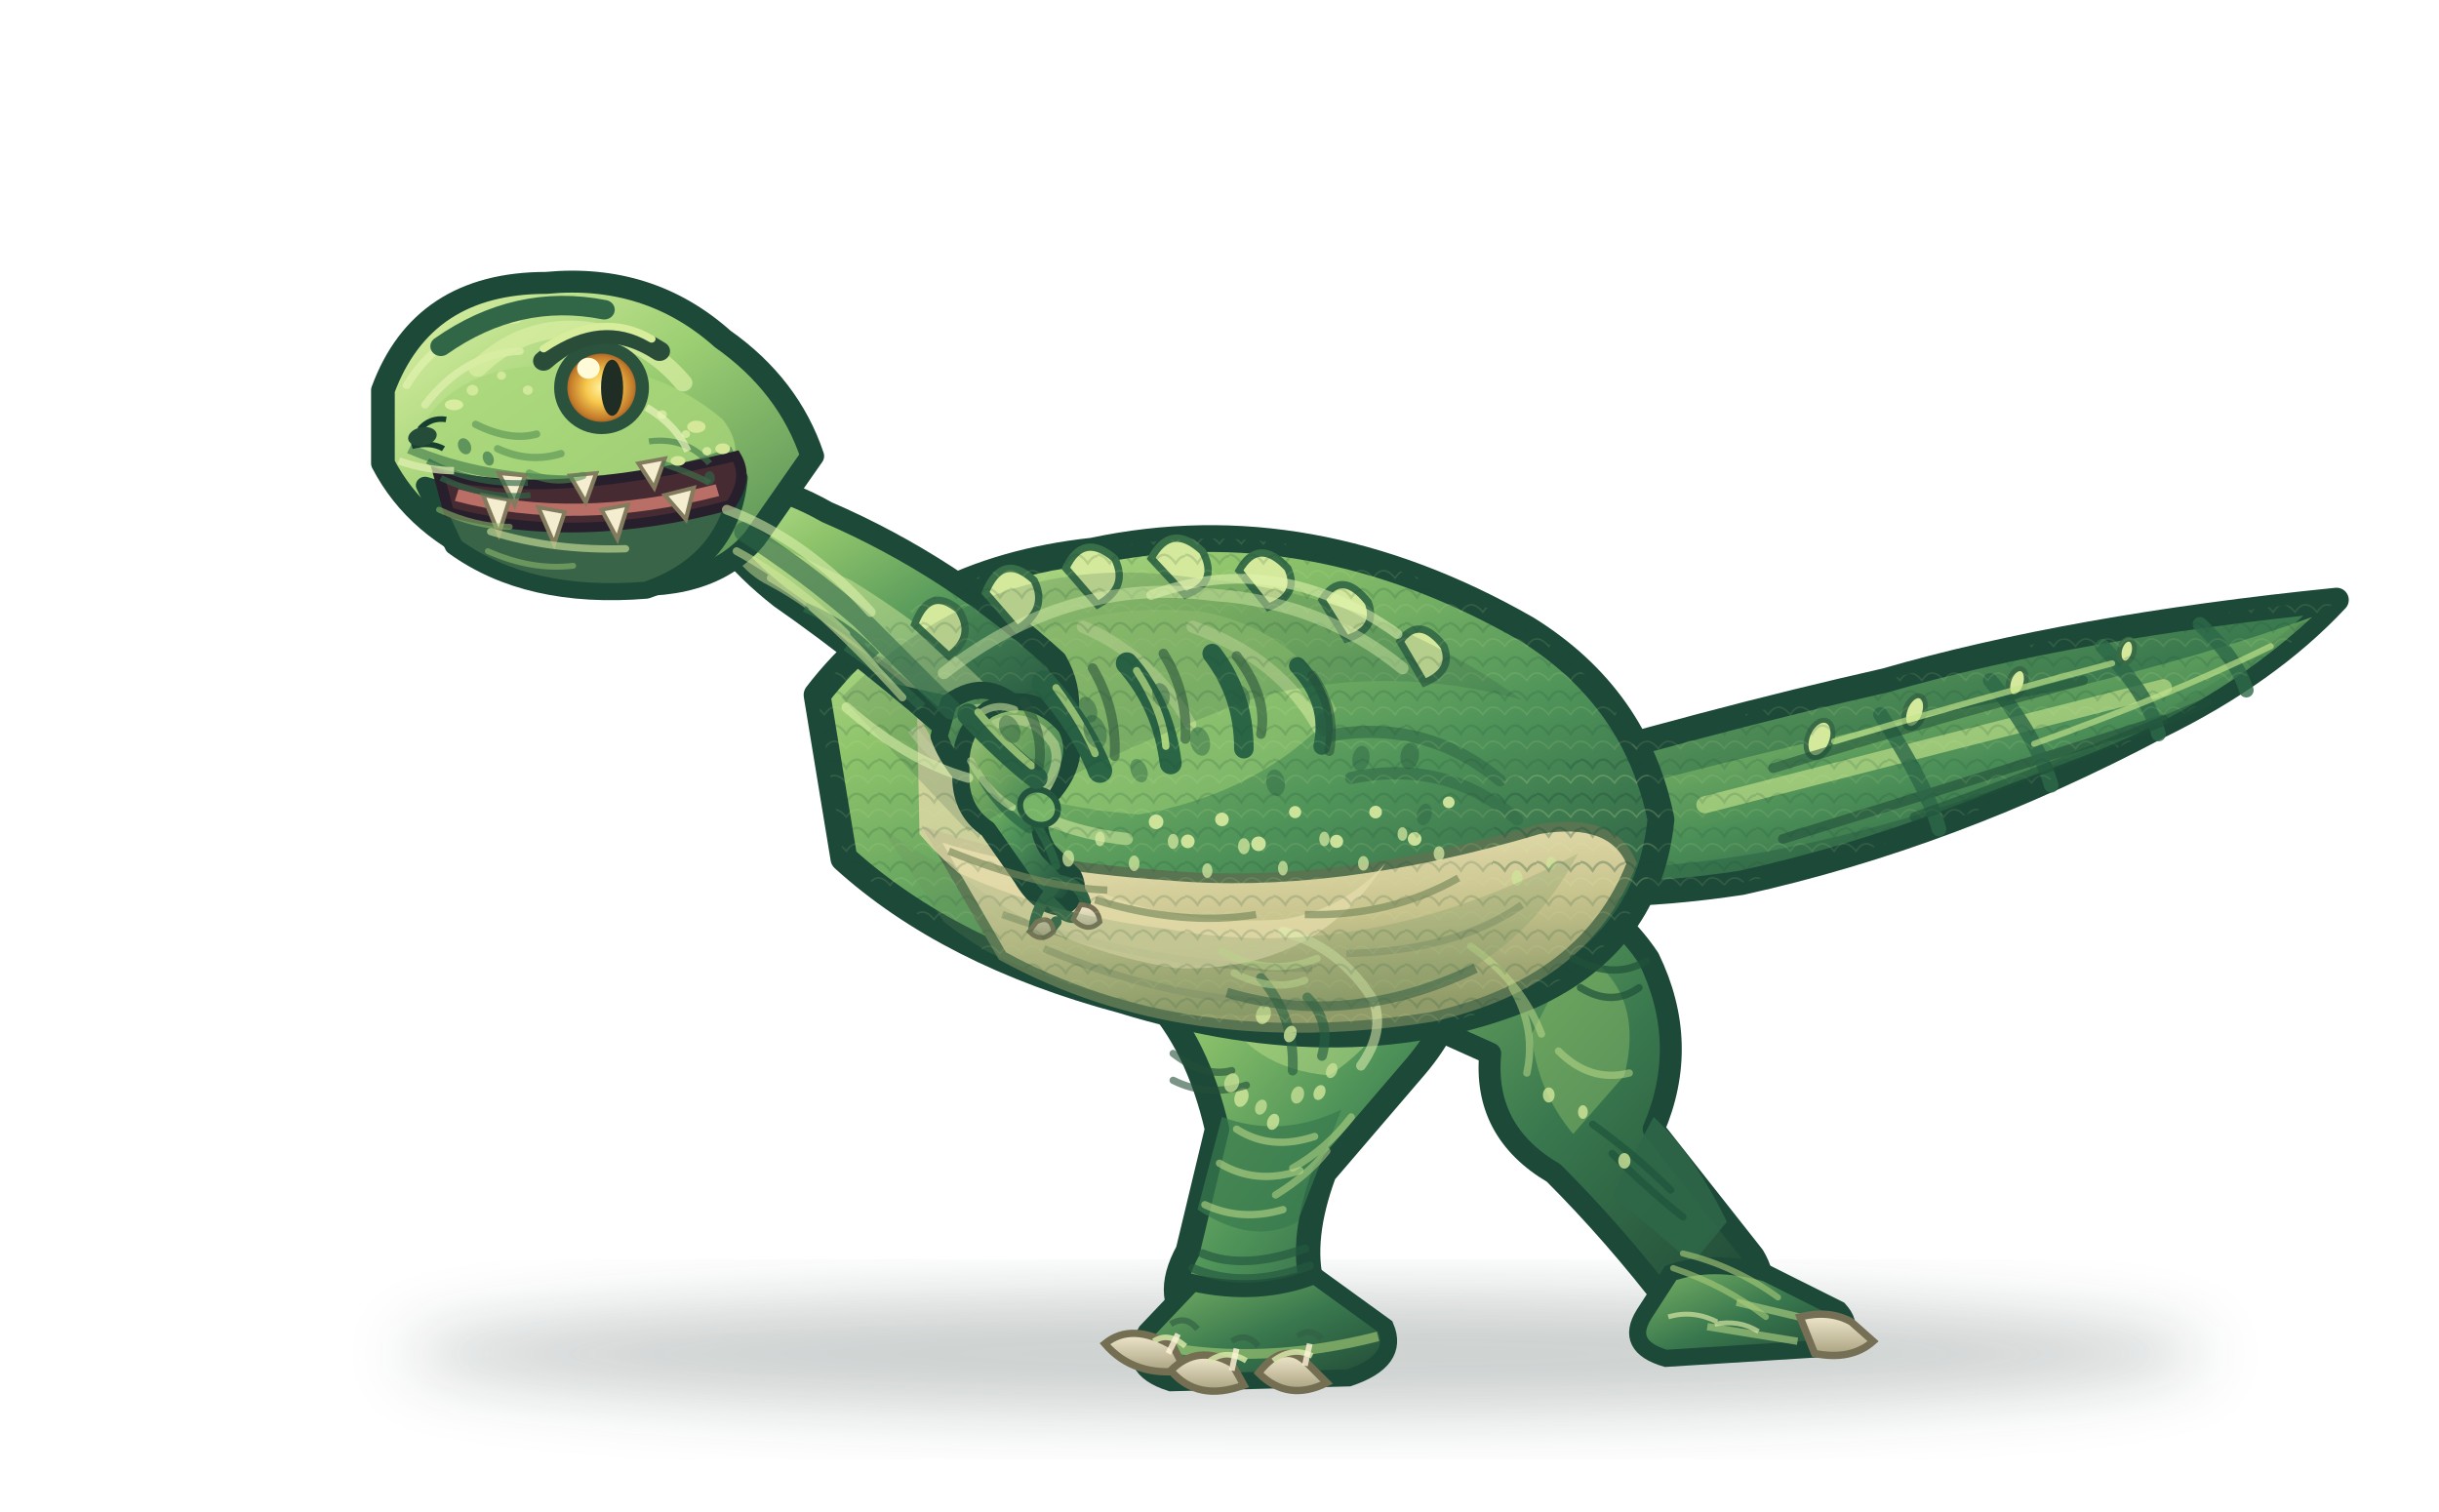
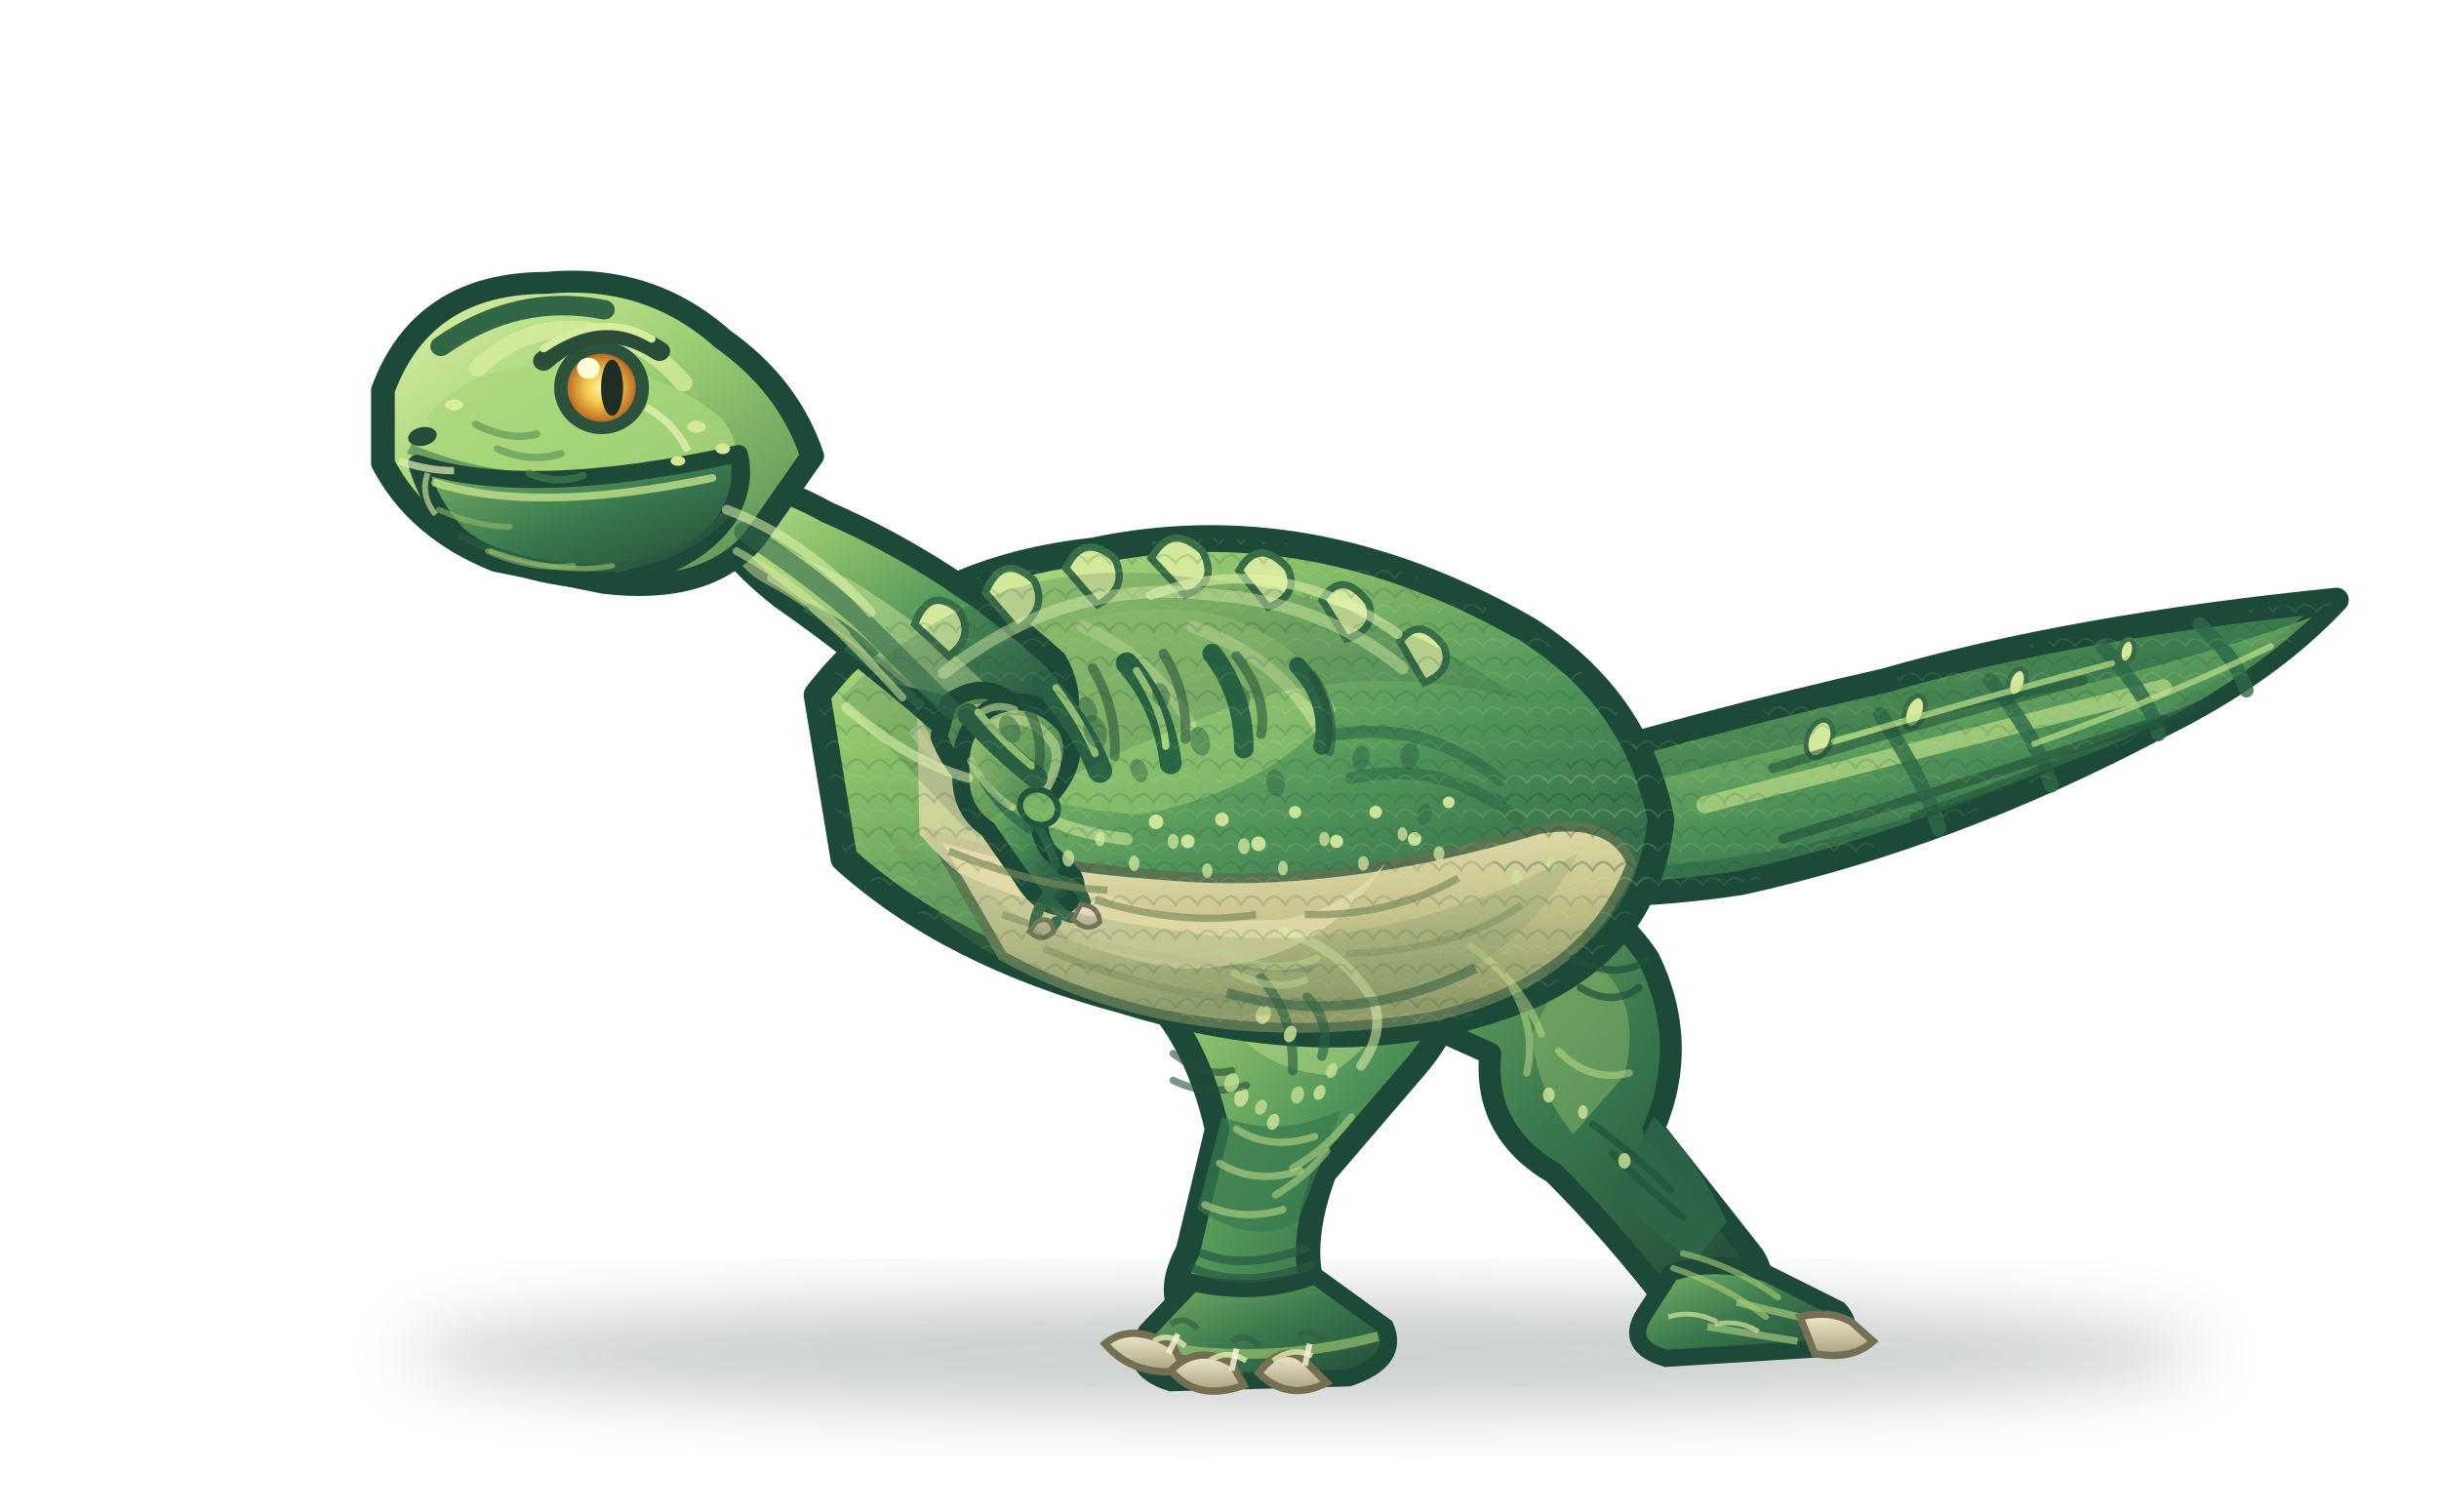
<svg xmlns="http://www.w3.org/2000/svg" viewBox="0 0 1000 620" role="img" aria-labelledby="title desc">
  <defs>
    <linearGradient id="hide" x1="0" y1="0" x2=".8" y2="1">
      <stop stop-color="#c8e99a" />
      <stop offset=".28" stop-color="#8fc46b" />
      <stop offset=".62" stop-color="#4f9359" />
      <stop offset="1" stop-color="#245440" />
    </linearGradient>
    <linearGradient id="hideDark" x1="0" y1="0" x2="1" y2="1">
      <stop stop-color="#7eb766" />
      <stop offset=".52" stop-color="#39784e" />
      <stop offset="1" stop-color="#204735" />
    </linearGradient>
    <linearGradient id="belly" x1="0" y1="0" x2=".3" y2="1">
      <stop stop-color="#f1e6bb" />
      <stop offset=".55" stop-color="#c9c58f" />
      <stop offset="1" stop-color="#8f9b68" />
    </linearGradient>
    <linearGradient id="face" x1="0" y1="0" x2="1" y2="1">
      <stop stop-color="#e2f4aa" />
      <stop offset=".45" stop-color="#9dcf73" />
      <stop offset="1" stop-color="#4d8752" />
    </linearGradient>
    <linearGradient id="claw" x1="0" y1="0" x2="0" y2="1">
      <stop stop-color="#f2e9ce" />
      <stop offset="1" stop-color="#a8a17f" />
    </linearGradient>
    <radialGradient id="amber">
      <stop stop-color="#fff2a5" />
      <stop offset=".38" stop-color="#f7c94d" />
      <stop offset=".78" stop-color="#c37a2a" />
      <stop offset="1" stop-color="#694525" />
    </radialGradient>
    <filter id="shadow" x="-20%" y="-30%" width="140%" height="170%">
      <feGaussianBlur stdDeviation="13" />
    </filter>
    <clipPath id="bodyClip">
      <path d="M335 285 Q374 234 448 226 Q537 207 626 258 Q671 286 681 336 Q676 386 628 408 Q554 439 460 410 Q389 391 346 352Z" />
    </clipPath>
    <pattern id="scaleTexture" width="18" height="14" patternUnits="userSpaceOnUse">
      <path d="M-4 7 Q0 0 5 7 Q9 0 14 7 Q18 1 22 7" fill="none" stroke="#174a34" stroke-width="1" opacity=".26" />
      <path d="M-4 13 Q0 7 5 13 Q9 7 14 13 Q18 7 22 13" fill="none" stroke="#d4e99b" stroke-width=".7" opacity=".2" />
    </pattern>
    <clipPath id="coeloTailClip">
      <path d="M614 321 Q702 295 773 279 Q849 257 958 246 Q930 276 885 298 Q800 343 714 362 Q654 371 611 363Z" />
    </clipPath>
  </defs>
  <ellipse cx="535" cy="555" rx="370" ry="24" fill="#192b28" opacity=".22" filter="url(#shadow)" />
  <path d="M593 356 Q650 354 676 393 Q693 428 678 463 L719 515 Q728 530 713 537 L685 536 Q662 506 637 481 Q608 464 611 432 L562 410Z" fill="url(#hideDark)" stroke="#1d4938" stroke-width="9" stroke-linejoin="round" />
  <path d="M646 389 Q675 405 666 441 L645 465 Q630 447 628 424Z" fill="#8abd68" opacity=".48" />
  <path d="M678 458 Q695 474 708 501 L694 518 L661 490Z" fill="#2e6648" opacity=".9" />
  <path d="M685 522 Q702 516 724 522 L754 537 Q763 547 747 553 L683 557 Q666 552 674 539Z" fill="url(#hideDark)" stroke="#1d4938" stroke-width="7" />
  <path d="M712 534 L746 542 M700 544 L737 550" stroke="#b2d384" stroke-width="3" opacity=".6" />
  <path d="M738 540 Q750 537 759 542 L768 550 Q759 558 744 555Z" fill="url(#claw)" stroke="#756f55" stroke-width="3" />
  <path d="M614 321 Q702 295 773 279 Q849 257 958 246 Q930 276 885 298 Q800 343 714 362 Q654 371 611 363Z" fill="url(#hideDark)" stroke="#1d4938" stroke-width="10" stroke-linejoin="round" />
  <path d="M645 329 Q755 299 845 283 Q904 269 948 253 Q907 291 849 312 Q741 355 657 356Z" fill="url(#hide)" opacity=".82" />
  <path d="M699 330 Q796 305 887 282" fill="none" stroke="#c1e28b" stroke-width="7" stroke-linecap="round" opacity=".65" />
  <path d="M731 344 Q812 319 887 295" fill="none" stroke="#24533c" stroke-width="4" stroke-linecap="round" opacity=".65" />
  <path d="M771 293 Q790 322 795 340 M816 279 Q835 302 841 322 M862 265 Q881 285 885 301 M902 256 Q917 270 921 283" fill="none" stroke="#2c6847" stroke-width="6" stroke-linecap="round" opacity=".8" />
  <g fill="#d4e99b" stroke="#386b46" stroke-width="2">
    <ellipse cx="746" cy="303" rx="5" ry="8" transform="rotate(22 746 303)" />
    <ellipse cx="785" cy="292" rx="4" ry="7" transform="rotate(20 785 292)" />
    <ellipse cx="827" cy="280" rx="3.5" ry="6" transform="rotate(18 827 280)" />
    <ellipse cx="872" cy="267" rx="3" ry="5" transform="rotate(14 872 267)" />
  </g>
  <path d="M514 354 Q566 339 592 375 Q608 406 579 439 L543 481 Q533 508 538 527 Q540 543 523 548 L490 544 Q476 533 487 513 L499 463 Q491 428 472 408Z" fill="url(#hide)" stroke="#1d4938" stroke-width="10" stroke-linejoin="round" />
  <path d="M512 376 Q551 362 576 390 Q575 421 545 441 Q512 438 500 412Z" fill="#c0df8b" opacity=".47" />
  <path d="M501 458 Q525 467 550 455 L532 501 Q514 511 491 496Z" fill="#38794d" opacity=".7" />
  <path d="M489 526 Q516 532 539 523 L568 544 Q574 558 553 565 L480 567 Q461 561 470 546Z" fill="url(#hideDark)" stroke="#1d4938" stroke-width="7" />
  <path d="M476 552 Q518 560 565 548" fill="none" stroke="#a8ce78" stroke-width="4" opacity=".6" />
  <g fill="url(#claw)" stroke="#746e53" stroke-width="3">
    <path d="M481 552 Q464 542 453 551 Q465 565 486 562Z" />
    <path d="M505 559 Q491 551 480 562 Q491 575 510 568Z" />
    <path d="M535 558 Q526 550 516 563 Q528 575 544 567Z" />
  </g>
  <path d="M335 285 Q374 234 448 226 Q537 207 626 258 Q671 286 681 336 Q676 386 628 408 Q554 439 460 410 Q389 391 346 352Z" fill="url(#hide)" stroke="#1d4938" stroke-width="11" stroke-linejoin="round" />
  <path d="M382 342 Q420 355 479 359 Q547 365 631 340 Q661 335 669 354 Q650 403 587 417 Q486 433 411 392Z" fill="url(#belly)" stroke="#597451" stroke-width="4" />
  <path d="M411 375 Q476 398 538 397 M428 389 Q483 412 533 411 M552 391 Q597 390 624 371" fill="none" stroke="#8f996d" stroke-width="3" opacity=".7" />
  <path d="M386 288 Q427 244 494 251 Q532 259 548 291 Q518 325 467 334 Q416 330 382 310Z" fill="#a9d77b" opacity=".45" />
  <path d="M444 257 Q472 269 488 297 M489 257 Q525 270 541 299 M397 318 Q429 341 462 344" fill="none" stroke="#d1e99c" stroke-width="5" stroke-linecap="round" opacity=".58" />
  <path d="M543 302 Q584 294 615 320 M554 319 Q593 311 622 336" fill="none" stroke="#326d48" stroke-width="5" stroke-linecap="round" opacity=".65" />
  <path d="M376 292 Q391 322 424 350 Q465 381 526 377 Q551 373 568 354 Q539 399 482 397 Q415 386 377 342Z" fill="#e4dba9" opacity=".8" />
  <path d="M394 304 Q356 270 320 245 Q292 223 285 200 Q309 193 339 210 Q390 232 433 271 Q445 292 428 314Z" fill="url(#hide)" stroke="#1d4938" stroke-width="9" stroke-linejoin="round" />
  <path d="M365 280 Q338 252 315 240 Q299 232 294 211 Q323 226 349 238 Q387 261 414 291Z" fill="#d0e99a" opacity=".48" />
  <path d="M330 249 Q347 256 359 269 M347 265 Q366 278 378 290" stroke="#2e6947" stroke-width="4" fill="none" opacity=".7" />
  <path d="M374 299 Q389 320 416 326" stroke="#e2e9b5" stroke-width="4" fill="none" opacity=".55" />
  <g transform="translate(238 180) scale(1.08 1) translate(-238 -180)">
    <path d="M163 160 Q178 116 225 116 Q264 112 292 139 Q317 158 326 187 L304 221 Q286 244 247 239 L206 230 Q176 217 163 190Z" fill="url(#face)" stroke="#1d4938" stroke-width="9" stroke-linejoin="round" />
    <path d="M180 171 Q195 149 229 150 Q266 148 292 172 Q303 187 289 202 Q261 218 219 212 L184 198Z" fill="#a9d77b" opacity=".75" />
    <path d="M173 184 Q201 197 238 197 Q269 197 296 185" fill="none" stroke="#3e764b" stroke-width="4" opacity=".6" />
-     <path d="M179 199 Q227 215 298 196 Q295 230 263 242 Q218 246 190 224Z" fill="#3a6447" stroke="#1d4938" stroke-width="7" stroke-linejoin="round" />
-     <path d="M184 194 Q224 206 297 187 Q302 196 295 207 Q237 224 188 210Z" fill="#462b32" stroke="#271f2b" stroke-width="4" />
-     <path d="M191 203 Q236 216 290 201" fill="none" stroke="#d77f73" stroke-width="5" opacity=".8" />
-     <g fill="#f4edcf" stroke="#827b5e" stroke-width="1.6">
-       <path d="M201 203 L211 205 L207 219Z" />
-       <path d="M222 208 L232 210 L228 223Z" />
-       <path d="M246 209 L256 207 L252 221Z" />
-       <path d="M270 203 L281 200 L278 213Z" />
-       <path d="M207 194 L217 195 L213 207Z" />
-       <path d="M234 195 L244 194 L240 206Z" />
-       <path d="M260 190 L270 188 L266 200Z" />
-     </g>
-     <path d="M172 158 Q186 133 214 131 M179 166 Q194 145 215 144" fill="none" stroke="#e4f3b0" stroke-width="3" stroke-linecap="round" opacity=".64" />
-     <path d="M180 189 Q197 199 218 198 M185 196 Q203 205 219 203" fill="none" stroke="#2e6946" stroke-width="2.4" opacity=".65" />
-     <path d="M264 181 Q278 179 287 190 M269 190 Q280 194 287 198" fill="none" stroke="#3f784b" stroke-width="2.5" opacity=".6" />
-     <path d="M204 218 Q228 226 255 225" fill="none" stroke="#d5e8a0" stroke-width="3" stroke-linecap="round" opacity=".6" />
-     <path d="M177 176 Q181 171 187 172 M174 183 Q181 181 186 184" fill="none" stroke="#173f30" stroke-width="2.3" />
-     <g fill="#d8eca1" opacity=".85">
-       <circle cx="197" cy="160" r="2.2" />
-       <circle cx="208" cy="154" r="1.7" />
-       <circle cx="218" cy="160" r="1.9" />
-       <circle cx="226" cy="149" r="1.5" />
-       <circle cx="269" cy="170" r="1.8" />
-       <circle cx="278" cy="178" r="1.6" />
-       <circle cx="286" cy="185" r="1.7" />
-     </g>
-     <g fill="#2d6947" opacity=".6">
-       <ellipse cx="194" cy="183" rx="2.4" ry="3.4" transform="rotate(-20 194 183)" />
-       <ellipse cx="203" cy="188" rx="2" ry="3" transform="rotate(-18 203 188)" />
-       <ellipse cx="287" cy="196" rx="2" ry="2.8" />
-     </g>
+     <path d="M176 190 Q218 205 298 186 Q301 198 294 212 Q282 231 253 238 Q216 239 192 220 Q181 208 176 190Z" fill="url(#hideDark)" stroke="#1d4938" stroke-width="7" stroke-linejoin="round" />
+     <path d="M176 190 Q220 204 298 186" fill="none" stroke="#1d4938" stroke-width="4.4" stroke-linecap="round" />
+     <path d="M183 198 Q221 211 288 196" fill="none" stroke="#c5e38d" stroke-width="3.2" stroke-linecap="round" opacity=".78" />
+     <path d="M193 220 Q225 237 260 231 Q281 226 293 211" fill="none" stroke="#275b40" stroke-width="3" stroke-linecap="round" opacity=".74" />
+     <path d="M204 226 Q230 236 250 232" fill="none" stroke="#9ac66f" stroke-width="2.2" stroke-linecap="round" opacity=".6" />
+     <path d="M180 194 Q177 203 183 211" fill="none" stroke="#e1efa9" stroke-width="2.2" opacity=".6" />
    <path d="M199 151 Q221 128 252 138 Q267 144 277 157" fill="none" stroke="#d8eda2" stroke-width="7" stroke-linecap="round" opacity=".75" />
    <path d="M185 142 Q214 120 247 127" fill="none" stroke="#316747" stroke-width="8" stroke-linecap="round" />
    <ellipse cx="246" cy="159" rx="15.5" ry="16.5" fill="url(#amber)" stroke="#2a523d" stroke-width="5" />
    <ellipse cx="250" cy="159" rx="4.2" ry="11.5" fill="#202d25" />
    <ellipse cx="241" cy="151" rx="4.3" ry="4.3" fill="#fffbd8" />
    <path d="M224 148 Q245 128 268 144" fill="none" stroke="#294d39" stroke-width="8" stroke-linecap="round" />
    <path d="M224 143 Q246 127 265 139" fill="none" stroke="#d7ed9c" stroke-width="3" stroke-linecap="round" />
    <ellipse cx="178" cy="179" rx="5.5" ry="3.8" fill="#244c39" transform="rotate(-14 178 179)" />
    <ellipse cx="190" cy="166" rx="3.5" ry="2.2" fill="#d9eda1" />
    <path d="M169 189 Q180 193 190 193" stroke="#e3f0b3" stroke-width="3" fill="none" opacity=".7" />
    <g fill="#d5e89a">
      <ellipse cx="282" cy="175" rx="3.5" ry="2.5" />
      <ellipse cx="292" cy="184" rx="2.8" ry="2.2" />
      <ellipse cx="275" cy="189" rx="2.8" ry="2" />
    </g>
  </g>
  <path d="M389 288 Q406 276 420 293 Q428 306 418 321 L406 328 Q391 318 385 302Z" fill="url(#hideDark)" stroke="#1d4938" stroke-width="7" stroke-linejoin="round" />
  <path d="M397 292 Q407 287 414 300" fill="none" stroke="#c7e69a" stroke-width="4" stroke-linecap="round" opacity=".7" />
  <path d="M405 291 Q423 282 437 298 Q444 311 431 326 Q422 337 430 349 L440 359 Q444 367 436 372 Q426 372 419 360 L405 340 Q393 332 394 316 Q393 300 405 291Z" fill="url(#hide)" stroke="#1d4938" stroke-width="7" stroke-linejoin="round" />
  <path d="M408 297 Q422 291 432 305 Q436 314 426 327" fill="none" stroke="#d4eda0" stroke-width="4" stroke-linecap="round" opacity=".7" />
  <path d="M403 320 Q411 333 422 340 M421 332 Q430 345 433 355" fill="none" stroke="#2d6947" stroke-width="3.5" stroke-linecap="round" opacity=".78" />
  <ellipse cx="426" cy="331" rx="8" ry="7" transform="rotate(30 426 331)" fill="#78b568" stroke="#24563e" stroke-width="2.5" />
  <path d="M434 361 Q443 362 445 370 Q443 379 436 375 L429 368Z M431 365 Q425 372 424 380 Q428 385 433 378" fill="none" stroke="#2d6245" stroke-width="4.5" stroke-linecap="round" />
  <path d="M443 371 Q450 371 451 378 Q446 383 440 377Z M425 378 Q431 375 432 382 Q427 387 422 382Z" fill="url(#claw)" stroke="#756f55" stroke-width="2" />
  <path d="M398 296 Q406 287 416 291 M398 312 Q405 325 415 331" fill="none" stroke="#d4eda0" stroke-width="3" stroke-linecap="round" opacity=".65" />
  <g fill="#d4e99b" stroke="#386e48" stroke-width="3">
    <path d="M375 256 Q381 240 393 250 Q400 261 389 269Z" />
    <path d="M404 243 Q411 226 424 238 Q430 250 417 258Z" />
    <path d="M437 233 Q444 218 457 229 Q463 241 450 248Z" />
    <path d="M472 229 Q480 214 493 226 Q500 239 486 244Z" />
    <path d="M508 234 Q516 220 528 233 Q533 244 520 249Z" />
    <path d="M542 246 Q550 233 561 247 Q565 258 552 262Z" />
    <path d="M574 263 Q582 252 592 265 Q596 275 584 280Z" />
  </g>
  <g fill="none" stroke-linecap="round">
    <path d="M397 293 Q412 309 425 319" stroke="#2b6545" stroke-width="9" />
    <path d="M428 280 Q444 298 451 316" stroke="#2a6545" stroke-width="10" />
    <path d="M462 272 Q477 289 480 313" stroke="#2a6545" stroke-width="9" />
    <path d="M497 268 Q510 285 510 307" stroke="#2a6545" stroke-width="8" />
    <path d="M532 273 Q546 288 542 306" stroke="#2a6545" stroke-width="7" />
    <path d="M401 292 Q412 305 423 314" stroke="#a8d37b" stroke-width="3" />
    <path d="M433 282 Q444 297 449 309" stroke="#a8d37b" stroke-width="3" />
    <path d="M466 275 Q477 292 478 306" stroke="#a8d37b" stroke-width="3" />
  </g>
  <g fill="#d7e99f" opacity=".92">
    <circle cx="474" cy="337" r="3" />
    <circle cx="487" cy="345" r="2.8" />
    <circle cx="501" cy="336" r="2.8" />
    <circle cx="516" cy="346" r="3" />
    <circle cx="531" cy="333" r="2.5" />
    <circle cx="548" cy="345" r="2.7" />
    <circle cx="564" cy="333" r="2.6" />
    <circle cx="580" cy="344" r="2.8" />
    <circle cx="594" cy="329" r="2.4" />
  </g>
  <g fill="none" stroke-linecap="round" stroke-linejoin="round">
    <path d="M526 382 Q549 388 563 410 Q568 423 558 437" stroke="#e1efae" stroke-width="4" opacity=".55" />
    <path d="M517 401 Q531 417 530 439 M536 409 Q546 419 542 433" stroke="#275f42" stroke-width="4" opacity=".65" />
    <path d="M507 463 Q521 472 539 466 M500 477 Q515 486 533 480 M494 494 Q509 501 526 496" stroke="#c6e08d" stroke-width="3" opacity=".54" />
    <path d="M493 514 Q510 521 535 512 M489 520 Q510 529 537 519" stroke="#24593f" stroke-width="3.5" opacity=".68" />
    <path d="M603 388 Q624 403 632 424 M620 405 Q630 422 626 440 M639 431 Q652 444 668 440" stroke="#c7e28e" stroke-width="3" opacity=".48" />
    <path d="M653 461 Q671 474 685 488 M661 473 Q676 488 690 499" stroke="#1e543a" stroke-width="3" opacity=".7" />
    <path d="M690 514 Q711 519 729 532 M686 520 Q707 527 724 540" stroke="#a9cc78" stroke-width="2.5" opacity=".6" />
  </g>
  <g fill="#d5e99c" opacity=".78">
    <ellipse cx="518" cy="416" rx="3" ry="4" transform="rotate(18 518 416)" />
    <ellipse cx="529" cy="424" rx="2.5" ry="3.5" transform="rotate(20 529 424)" />
    <ellipse cx="509" cy="450" rx="2.8" ry="4" transform="rotate(18 509 450)" />
    <ellipse cx="522" cy="460" rx="2.4" ry="3.4" transform="rotate(20 522 460)" />
    <ellipse cx="541" cy="448" rx="2.3" ry="3.2" transform="rotate(25 541 448)" />
    <ellipse cx="635" cy="449" rx="2.4" ry="3.1" />
    <ellipse cx="649" cy="456" rx="2" ry="2.8" />
    <ellipse cx="666" cy="476" rx="2.5" ry="3.2" />
  </g>
  <path d="M473 550 Q479 546 486 552 M496 558 Q503 553 511 558 M522 558 Q530 552 538 556" fill="none" stroke="#d7e6a8" stroke-width="2.3" opacity=".85" />
  <path d="M684 540 Q694 537 704 542 M703 543 Q713 541 721 546" fill="none" stroke="#d1e2a0" stroke-width="2" opacity=".72" />
  <path d="M480 543 Q486 539 491 545 M505 550 Q511 546 516 552 M532 548 Q537 544 542 549" fill="none" stroke="#315f43" stroke-width="2.5" opacity=".65" />
  <g fill="#2b6545" opacity=".46">
    <ellipse cx="449" cy="300" rx="4.5" ry="7" transform="rotate(-18 449 300)" />
    <ellipse cx="467" cy="316" rx="3.3" ry="5" transform="rotate(-22 467 316)" />
    <ellipse cx="492" cy="304" rx="4" ry="6" transform="rotate(-15 492 304)" />
    <ellipse cx="523" cy="321" rx="3.8" ry="5.5" transform="rotate(-10 523 321)" />
    <ellipse cx="558" cy="311" rx="3.5" ry="5.2" transform="rotate(10 558 311)" />
    <ellipse cx="584" cy="334" rx="3" ry="4.5" transform="rotate(15 584 334)" />
  </g>
  <g fill="none" stroke-linecap="round">
    <path d="M501 390 Q520 401 540 393 M506 399 Q522 407 535 402" stroke="#d1e69a" stroke-width="3" opacity=".54" />
    <path d="M481 432 Q494 442 505 439 M481 443 Q495 450 511 445" stroke="#224f39" stroke-width="3" opacity=".6" />
    <path d="M530 479 Q544 471 554 458 M523 490 Q536 482 544 472" stroke="#c2de8b" stroke-width="3" opacity=".5" />
    <path d="M645 393 Q662 402 675 394 M648 405 Q661 413 672 405" stroke="#1f5139" stroke-width="3" opacity=".7" />
    <path d="M180 209 Q195 216 209 216 M200 226 Q218 234 235 232" stroke="#91bd6d" stroke-width="2.4" opacity=".55" />
  </g>
  <g fill="#cfe59a" opacity=".72">
    <ellipse cx="505" cy="444" rx="3" ry="4" transform="rotate(16 505 444)" />
    <ellipse cx="517" cy="454" rx="2.3" ry="3.2" transform="rotate(22 517 454)" />
    <ellipse cx="532" cy="449" rx="2.6" ry="3.6" transform="rotate(17 532 449)" />
    <ellipse cx="546" cy="439" rx="2.2" ry="3.2" transform="rotate(22 546 439)" />
    <ellipse cx="622" cy="360" rx="2.2" ry="3.2" />
    <ellipse cx="636" cy="354" rx="2" ry="2.7" />
  </g>
  <rect x="330" y="215" width="360" height="230" fill="url(#scaleTexture)" clip-path="url(#bodyClip)" opacity=".62" />
  <rect x="610" y="240" width="360" height="145" fill="url(#scaleTexture)" clip-path="url(#coeloTailClip)" opacity=".58" />
  <g clip-path="url(#bodyClip)">
    <path d="M345 286 Q405 224 490 237 Q563 243 624 287 Q570 272 515 286 Q447 311 397 341Z" fill="#204a39" opacity=".17" />
    <path d="M361 339 Q406 372 479 381 Q560 396 647 350 Q620 401 564 411 Q455 431 387 378Z" fill="#6a8e5c" opacity=".22" />
    <path d="M387 276 Q438 236 498 244 Q542 247 575 274" fill="none" stroke="#e0f2ae" stroke-width="5" stroke-linecap="round" opacity=".42" />
    <path d="M389 349 Q426 364 454 365 M449 369 Q485 380 515 375 M535 375 Q570 376 598 360" fill="none" stroke="#77885a" stroke-width="3" opacity=".65" />
    <path d="M420 288 Q428 301 426 314 M448 274 Q458 291 457 310 M477 268 Q487 284 486 303 M507 269 Q520 286 517 301 M538 277 Q548 291 545 308" fill="none" stroke="#244f39" stroke-width="4" stroke-linecap="round" opacity=".55" />
    <g fill="#d8eaa2" opacity=".72">
      <ellipse cx="438" cy="352" rx="2.4" ry="3.4" />
      <ellipse cx="451" cy="344" rx="2" ry="3" />
      <ellipse cx="465" cy="354" rx="2.2" ry="3.2" />
      <ellipse cx="481" cy="345" rx="2.2" ry="3.1" />
      <ellipse cx="495" cy="357" rx="2.1" ry="3" />
      <ellipse cx="510" cy="347" rx="2.4" ry="3.3" />
      <ellipse cx="526" cy="356" rx="2" ry="3" />
      <ellipse cx="543" cy="344" rx="2.1" ry="3" />
      <ellipse cx="559" cy="354" rx="2.2" ry="3" />
      <ellipse cx="575" cy="342" rx="2" ry="2.8" />
      <ellipse cx="590" cy="350" rx="2.2" ry="3" />
    </g>
    <g fill="#275c40" opacity=".45">
      <ellipse cx="414" cy="299" rx="4" ry="6" transform="rotate(-25 414 299)" />
      <ellipse cx="446" cy="291" rx="3.6" ry="5.5" transform="rotate(-22 446 291)" />
      <ellipse cx="476" cy="285" rx="3.5" ry="5" transform="rotate(-16 476 285)" />
      <ellipse cx="509" cy="286" rx="3.4" ry="5" transform="rotate(-14 509 286)" />
      <ellipse cx="543" cy="297" rx="3.5" ry="5" transform="rotate(-10 543 297)" />
      <ellipse cx="578" cy="310" rx="3.8" ry="5.5" transform="rotate(9 578 310)" />
    </g>
  </g>
  <path d="M305 218 Q330 234 353 254 Q371 272 390 291" fill="none" stroke="#2b6446" stroke-width="8" stroke-linecap="round" opacity=".58" />
  <path d="M302 226 Q326 239 347 260 M316 237 Q340 251 359 274 M333 249 Q351 265 370 286" fill="none" stroke="#d3e99a" stroke-width="3.2" stroke-linecap="round" opacity=".55" />
  <path d="M727 315 Q792 295 854 279 M785 335 Q842 315 905 288" fill="none" stroke="#1e4e39" stroke-width="4" opacity=".55" stroke-linecap="round" />
  <path d="M752 304 Q813 286 866 272 M834 305 Q890 285 931 265" fill="none" stroke="#c3e58c" stroke-width="2.5" opacity=".65" stroke-linecap="round" />
  <path d="M195 174 Q209 181 220 178 M204 184 Q217 190 230 186 M217 194 Q228 199 239 195" fill="none" stroke="#4f8951" stroke-width="3" stroke-linecap="round" opacity=".55" />
  <path d="M265 167 Q277 174 282 185" fill="none" stroke="#eff6c0" stroke-width="3" opacity=".65" />
  <path d="M298 209 Q330 221 357 251 M347 290 Q372 312 397 319 M472 244 Q524 225 573 260" fill="none" stroke="#e2f4ae" stroke-width="4" stroke-linecap="round" opacity=".55" />
  <path d="M503 407 Q553 422 605 397" fill="none" stroke="#345f43" stroke-width="4" opacity=".55" />
  <path d="M483 547 L479 555 M507 553 L505 562 M537 551 L535 560" stroke="#fff4d8" stroke-width="2.4" opacity=".8" />
</svg>
